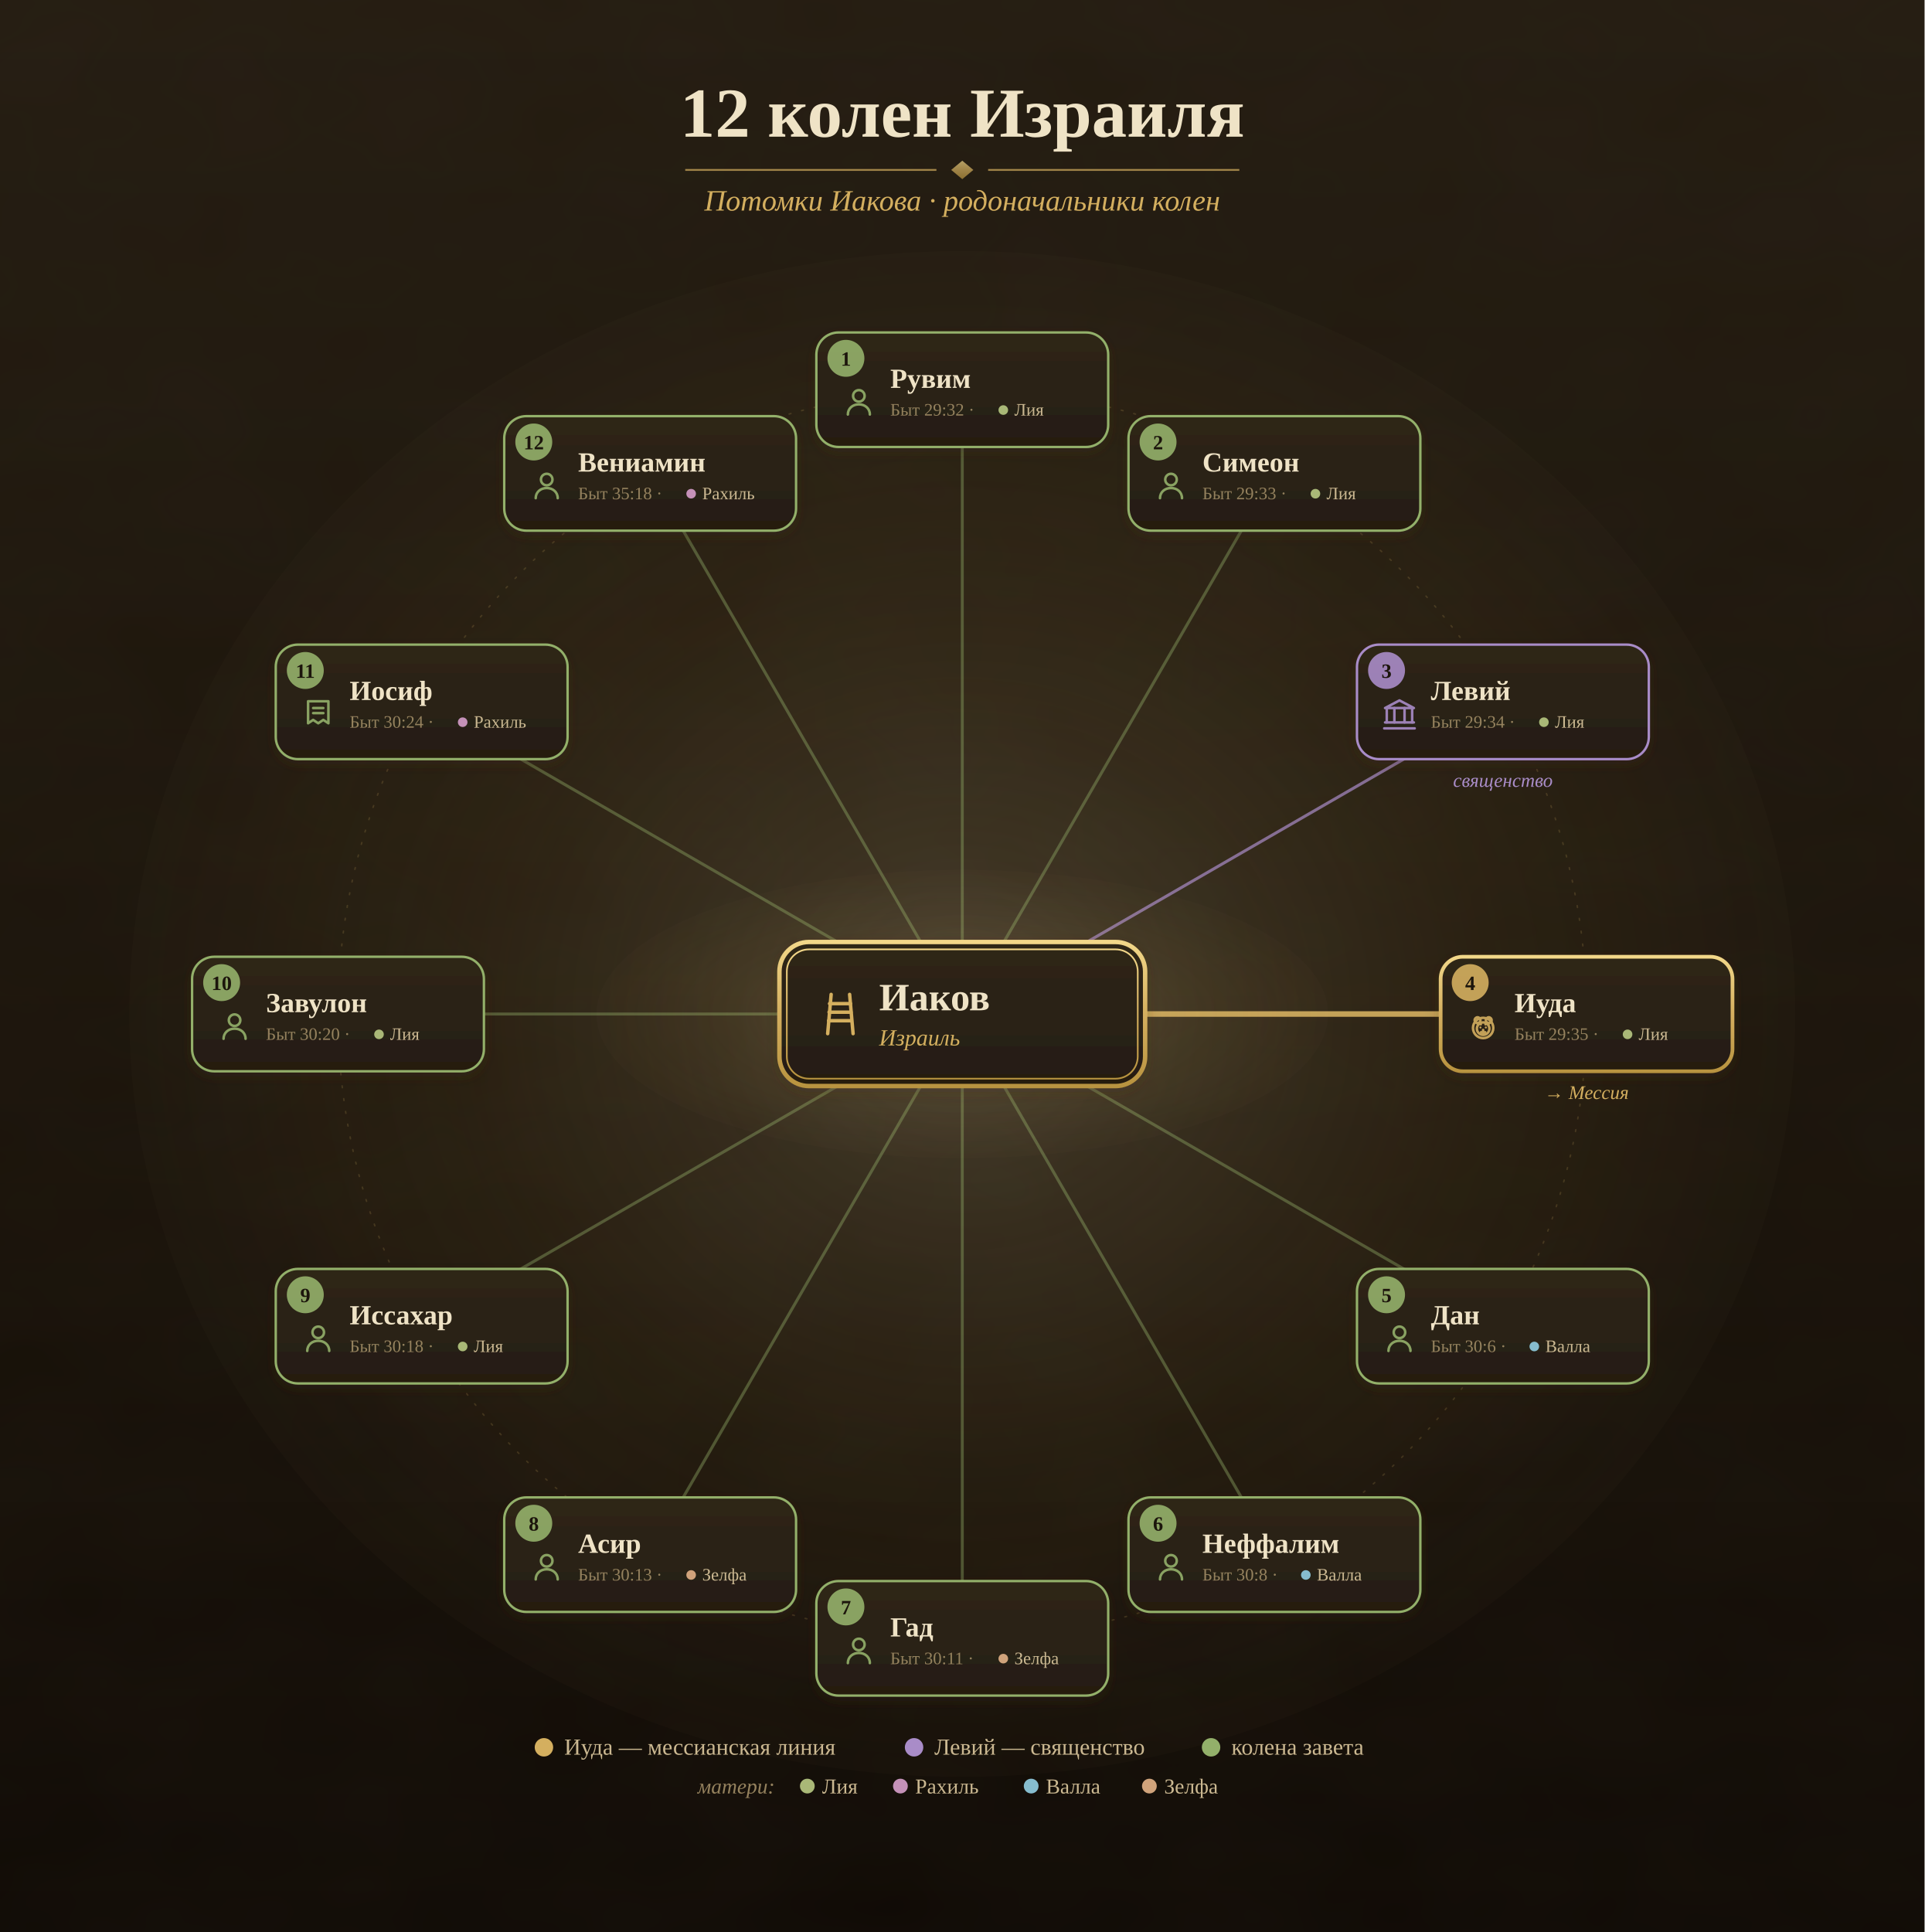
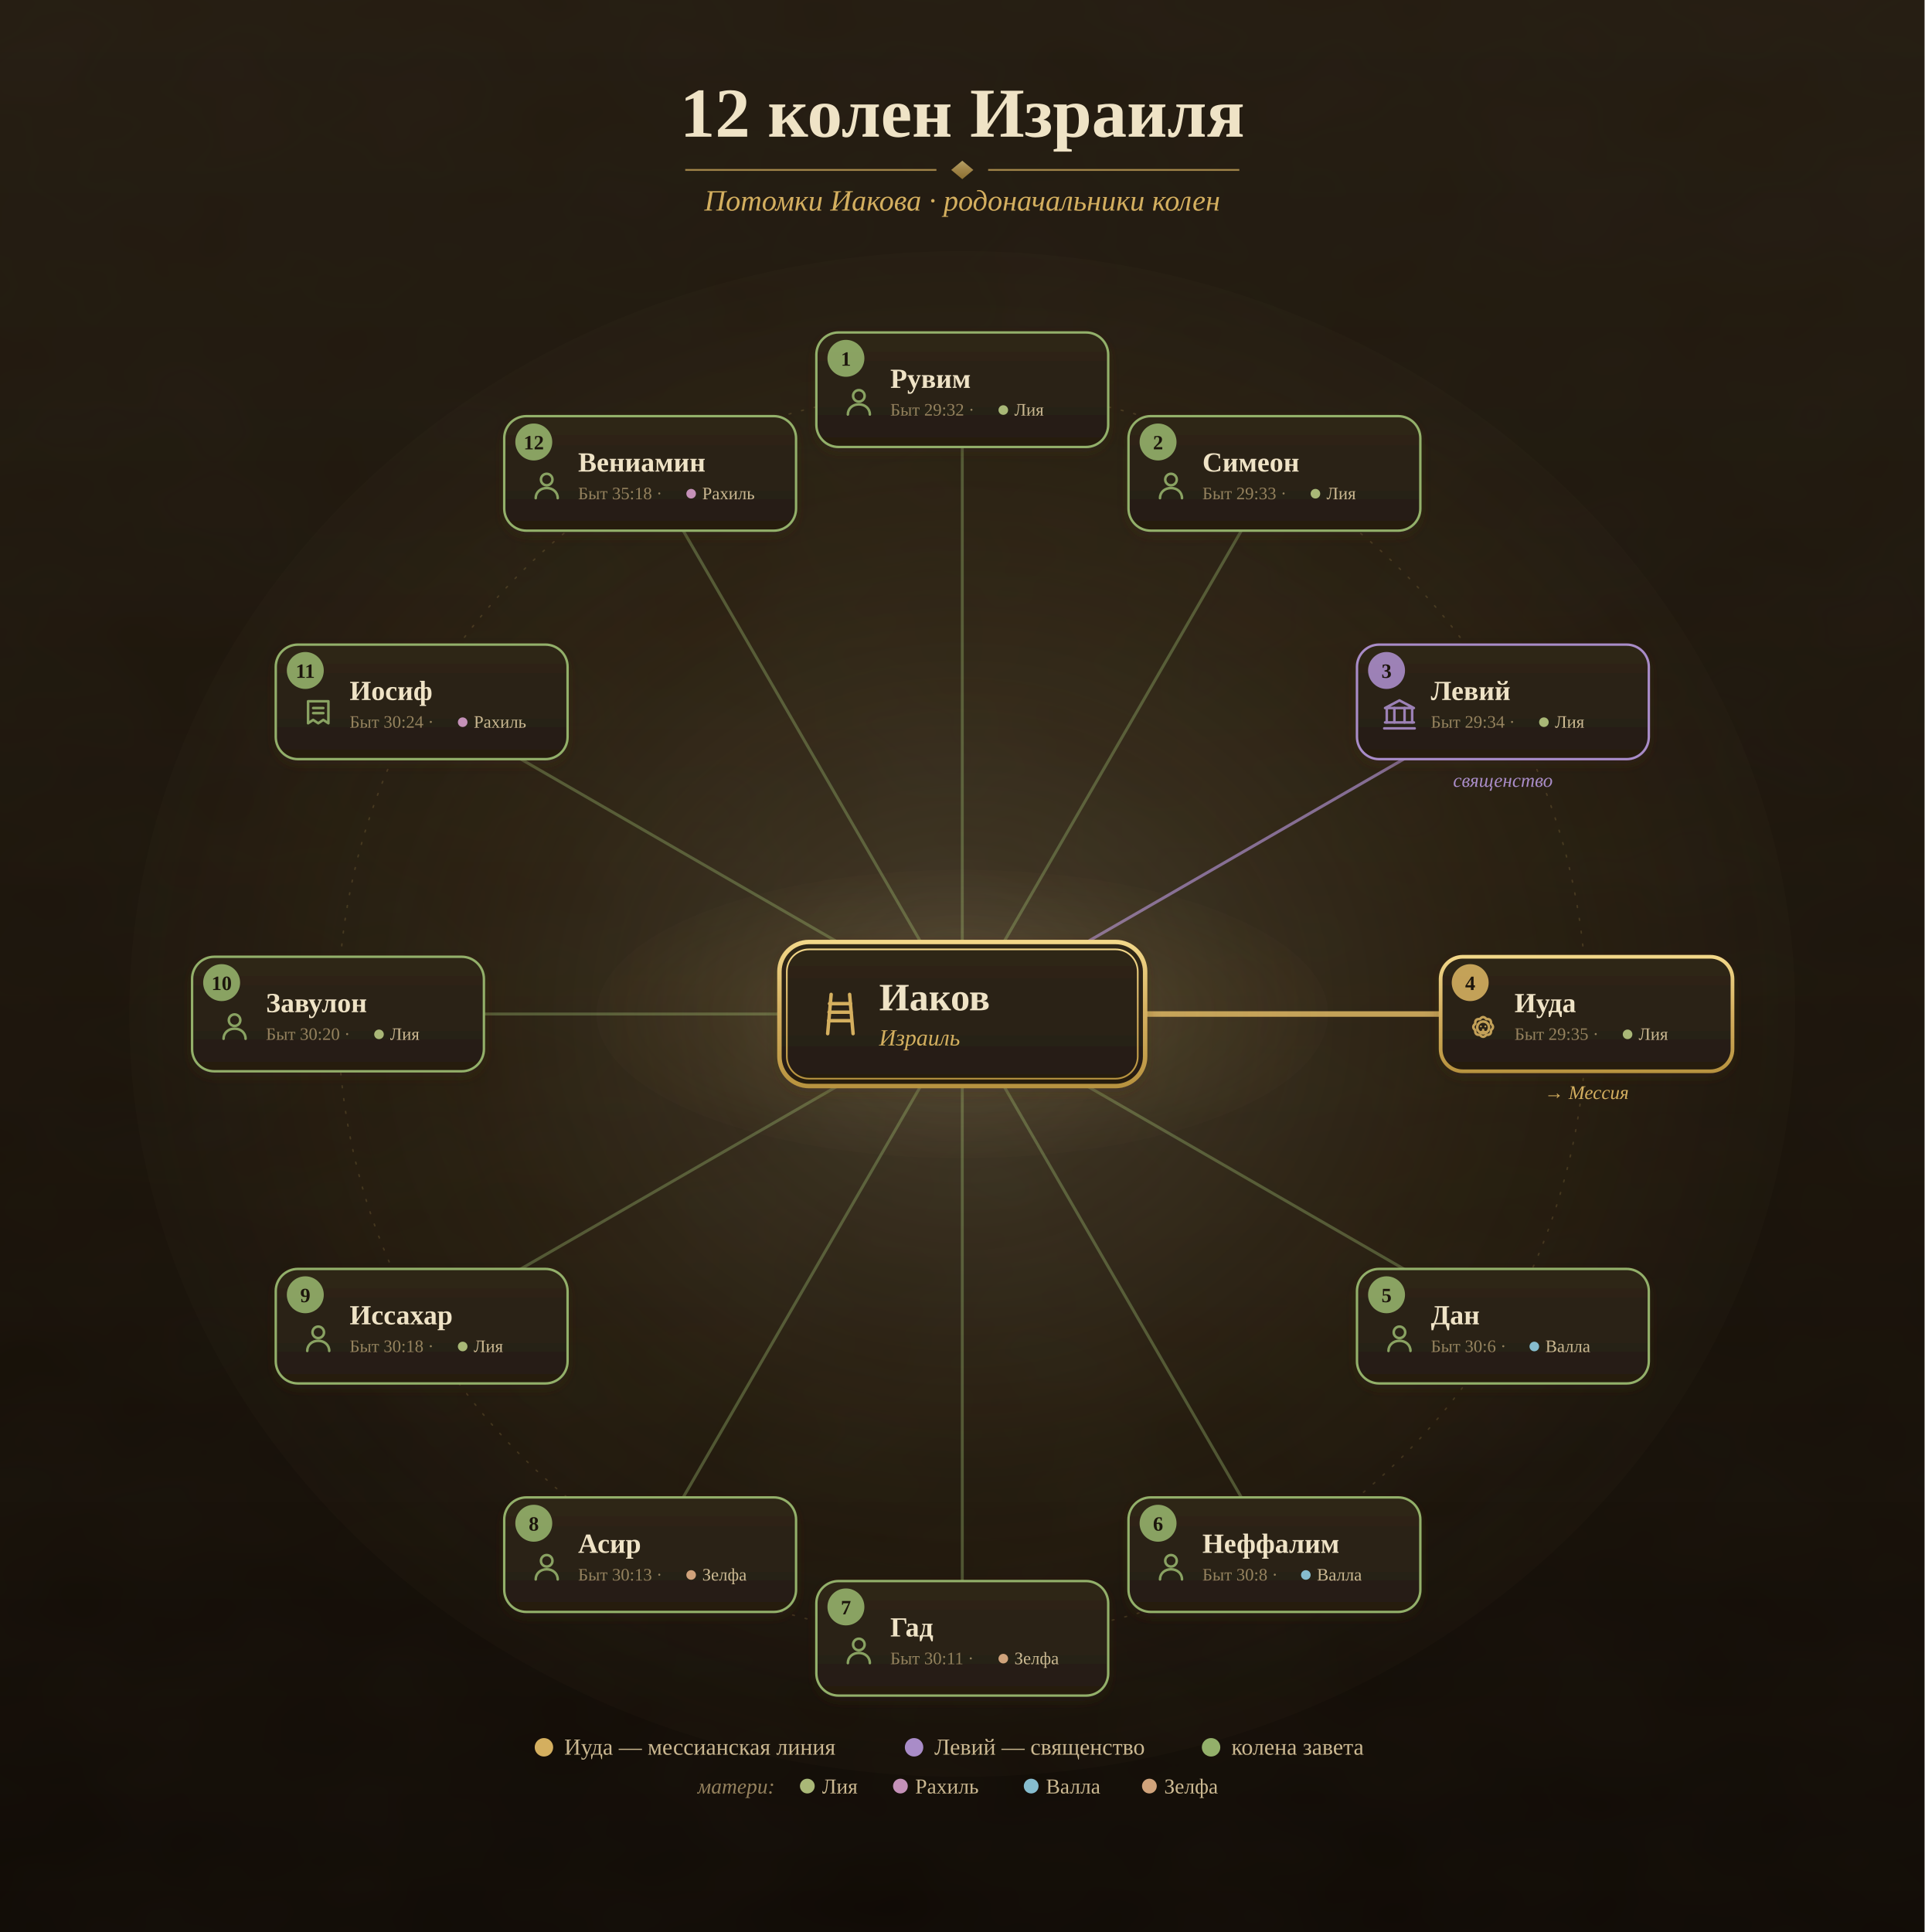
<svg xmlns="http://www.w3.org/2000/svg" viewBox="-521.0 -549.0 1042.0 1046.0" width="1042" height="1046" font-family="Georgia, 'Times New Roman', serif" role="img" aria-label="12 колен Израиля">
  <defs>
    <linearGradient id="paperGrad" x1="0" y1="0" x2="0" y2="1">
      <stop offset="0%" stop-color="#241c11" />
      <stop offset="55%" stop-color="#1b140b" />
      <stop offset="100%" stop-color="#100b06" />
    </linearGradient>
    <linearGradient id="goldGrad" x1="0" y1="0" x2="0" y2="1">
      <stop offset="0%" stop-color="#f2d789" />
      <stop offset="50%" stop-color="#d4af5f" />
      <stop offset="100%" stop-color="#b8933f" />
    </linearGradient>
    <linearGradient id="cardGrad" x1="0" y1="0" x2="0" y2="1">
      <stop offset="0%" stop-color="#2f2617" />
      <stop offset="100%" stop-color="#251d11" />
    </linearGradient>
    <linearGradient id="megaGrad" x1="0" y1="0" x2="0" y2="1">
      <stop offset="0%" stop-color="#261e12" />
      <stop offset="100%" stop-color="#1e1710" />
    </linearGradient>
    <filter id="paperTex" x="-5%" y="-5%" width="110%" height="110%">
      <feTurbulence type="fractalNoise" baseFrequency="0.011 0.017" numOctaves="3" seed="7" stitchTiles="stitch" result="mot" />
      <feColorMatrix in="mot" type="matrix" values="0 0 0 0 0.42  0 0 0 0 0.32  0 0 0 0 0.15  0 0 0 0.06 0" />
    </filter>
    <filter id="grain" x="0" y="0" width="100%" height="100%">
      <feTurbulence type="fractalNoise" baseFrequency="0.9" numOctaves="2" seed="11" stitchTiles="stitch" result="g" />
      <feColorMatrix in="g" type="matrix" values="0 0 0 0 0  0 0 0 0 0  0 0 0 0 0  0 0 0 0.035 0" />
    </filter>
    <filter id="cardShadow" x="-30%" y="-30%" width="160%" height="180%">
      <feDropShadow dx="0" dy="2.2" stdDeviation="3.4" flood-color="#4a3616" flood-opacity="0.26" />
    </filter>
    <filter id="goldSoft" x="-60%" y="-60%" width="220%" height="220%">
      <feGaussianBlur stdDeviation="3.2" />
    </filter>
    <filter id="desat">
      <feColorMatrix type="saturate" values="0.15" />
    </filter>
    <radialGradient id="l1glow" cx="50%" cy="50%" r="60%">
      <stop offset="0%" stop-color="#fff0c8" stop-opacity="0.18" />
      <stop offset="50%" stop-color="#d8b45f" stop-opacity="0.07" />
      <stop offset="80%" stop-color="#d8b45f" stop-opacity="0.02" />
      <stop offset="100%" stop-color="#d8b45f" stop-opacity="0" />
    </radialGradient>
    <symbol id="ic-person" viewBox="0 0 24 24" fill="none" stroke="currentColor" stroke-width="1.5" stroke-linecap="round" stroke-linejoin="round">
      <circle cx="12" cy="8" r="3.4" />
      <path d="M5.5 19c0-3.6 2.9-6 6.5-6s6.5 2.4 6.5 6" />
    </symbol>
    <symbol id="ic-people" viewBox="0 0 24 24" fill="none" stroke="currentColor" stroke-width="1.5" stroke-linecap="round" stroke-linejoin="round">
      <circle cx="8.5" cy="8.6" r="2.7" />
      <circle cx="15.8" cy="9.2" r="2.3" />
      <path d="M3.5 18.5c0-2.9 2.2-4.9 5-4.9 1.4 0 2.6.5 3.5 1.3" />
      <path d="M12.6 18.5c.2-2.4 2-4 4.2-4 2.3 0 4.1 1.8 4.1 4.4" />
    </symbol>
    <symbol id="ic-ark" viewBox="0 0 24 24" fill="none" stroke="currentColor" stroke-width="1.5" stroke-linecap="round" stroke-linejoin="round">
      <path d="M3 12.5c1.6 3 5 4.7 9 4.7s7.4-1.7 9-4.7" />
      <path d="M6.2 12.4V8.8h11.6v3.6" />
      <path d="M9.4 8.8V6.4h5.2v2.4" />
      <path d="M12 6.4V4.6" />
    </symbol>
    <symbol id="ic-tent" viewBox="0 0 24 24" fill="none" stroke="currentColor" stroke-width="1.5" stroke-linecap="round" stroke-linejoin="round">
      <path d="M3 18.5 12 4l9 14.5" />
      <path d="M12 4v14.5" />
      <path d="M9.6 18.5c.3-2 1.1-3.4 2.4-3.4s2.1 1.4 2.4 3.4" />
    </symbol>
    <symbol id="ic-ladder" viewBox="0 0 24 24" fill="none" stroke="currentColor" stroke-width="1.5" stroke-linecap="round" stroke-linejoin="round">
      <path d="M8 3.5 6.5 20.5M16 3.5 17.5 20.5" />
      <path d="M7.3 7.5h9.1M7.1 11.2h9.5M6.9 14.9h9.9" />
    </symbol>
    <symbol id="ic-lion" viewBox="0 0 24 24" fill="none" stroke="currentColor" stroke-width="1.5" stroke-linecap="round" stroke-linejoin="round">
-       <circle cx="8.7" cy="8" r="1.7" />
-       <circle cx="15.3" cy="8" r="1.7" />
-       <circle cx="12" cy="12.6" r="6" />
-       <circle cx="12" cy="13" r="3.7" />
-       <circle cx="10.4" cy="12.3" r=".62" fill="currentColor" stroke="none" />
-       <circle cx="13.6" cy="12.3" r=".62" fill="currentColor" stroke="none" />
-       <path d="M12 13.8v1.2M10.8 15.1c.75.55 1.65.55 2.4 0" />
-       <path d="M8.9 10.4c.5-.45 1.2-.45 1.7 0M13.4 10.4c.5-.45 1.2-.45 1.7 0" />
+       <path d="M16.62 10.09 Q19 12 16.62 13.91 Q16.95 16.95 13.91 16.62 Q12 19 10.09 16.62 Q7.05 16.95 7.38 13.91 Q5 12 7.38 10.09 Q7.05 7.05 10.09 7.38 Q12 5 13.91 7.38 Q16.95 7.05 16.62 10.09 Z" />
+       <circle cx="12" cy="12.3" r="3.5" />
+       <circle cx="10.7" cy="11.7" r=".55" fill="currentColor" stroke="none" />
+       <circle cx="13.3" cy="11.7" r=".55" fill="currentColor" stroke="none" />
+       <path d="M11.2 13.1h1.6l-.8 1z" fill="currentColor" stroke="none" />
+       <path d="M12 14.1v.7M10.8 15c.7.5 1.7.5 2.4 0" />
    </symbol>
    <symbol id="ic-crown" viewBox="0 0 24 24" fill="none" stroke="currentColor" stroke-width="1.5" stroke-linecap="round" stroke-linejoin="round">
      <path d="M4 16.5 3 7l5 4 4-6.5 4 6.5 5-4-1 9.5z" />
      <path d="M4 16.5h16" />
    </symbol>
    <symbol id="ic-cross" viewBox="0 0 24 24" fill="none" stroke="currentColor" stroke-width="1.5" stroke-linecap="round" stroke-linejoin="round">
      <path d="M12 3.2v17.6M6.6 9.2h10.8" />
    </symbol>
    <symbol id="ic-tree" viewBox="0 0 24 24" fill="none" stroke="currentColor" stroke-width="1.5" stroke-linecap="round" stroke-linejoin="round">
-       <path d="M12 21v-6" />
-       <path d="M12 15c-3.6 0-5.4-2.3-5.4-4.8 0-1 .4-2 .9-2.6-.3-.6-.4-1.3-.2-2 .8.1 1.5.5 2 1.1.6-1 1.6-1.9 2.7-1.9s2.1.9 2.7 1.9c.5-.6 1.2-1 2-1.1.2.7.1 1.4-.2 2 .5.6.9 1.6.9 2.6C17.4 12.7 15.6 15 12 15z" />
+       <path d="M12 21v-6.4" />
+       <path d="M9.2 15c-2.3 0-4-1.6-4-3.7 0-1.4.8-2.6 2-3.2-.1-.3-.1-.5-.1-.8 0-1.9 1.5-3.4 3.4-3.4 1.2 0 2.3.6 2.9 1.6.5-.3 1.1-.5 1.7-.5 1.9 0 3.4 1.5 3.4 3.4 0 .3 0 .5-.1.8 1.1.5 1.9 1.7 1.9 3.1 0 2.1-1.7 3.7-4 3.7z" />
+       <path d="M12 15.2 9.9 13M12 12.6l2-2" />
    </symbol>
    <symbol id="ic-scroll" viewBox="0 0 24 24" fill="none" stroke="currentColor" stroke-width="1.5" stroke-linecap="round" stroke-linejoin="round">
      <path d="M7 5.5h10.5v11a2.5 2.5 0 0 1-2.5 2.5H6.5" />
      <path d="M9.5 9h5.5M9.5 12h5.5" />
      <path d="M7 5.5A2 2 0 0 0 5 7.5 2 2 0 0 0 7 9.5M6.5 19a2.2 2.2 0 0 0 2.2-2.2V7.5" />
    </symbol>
    <symbol id="ic-book" viewBox="0 0 24 24" fill="none" stroke="currentColor" stroke-width="1.5" stroke-linecap="round" stroke-linejoin="round">
      <path d="M12 6.2v13" />
      <path d="M12 6.2C10.4 5 8.4 4.6 5.5 4.6v12.6c2.9 0 4.9.4 6.5 1.6 1.6-1.2 3.6-1.6 6.5-1.6V4.6c-2.9 0-4.9.4-6.5 1.6z" />
    </symbol>
    <symbol id="ic-temple" viewBox="0 0 24 24" fill="none" stroke="currentColor" stroke-width="1.5" stroke-linecap="round" stroke-linejoin="round">
      <path d="M3.5 8 12 3.5 20.5 8z" />
      <path d="M4.5 8v8.5M9 8v8.5M15 8v8.5M19.5 8v8.5" />
      <path d="M3 20h18M3.5 16.5h17" />
    </symbol>
    <symbol id="ic-menorah" viewBox="0 0 24 24" fill="none" stroke="currentColor" stroke-width="1.5" stroke-linecap="round" stroke-linejoin="round">
-       <path d="M12 5v13" />
-       <path d="M8 8v2.5M16 8v2.5M5.5 9.5v3M18.5 9.5v3" />
-       <path d="M8 10.5c0 1.5-2.5 1.5-2.5 0M16 10.5c0 1.5 2.5 1.5 2.5 0" />
-       <path d="M8.5 18h7" />
+       <path d="M12 16.5V7" />
+       <path d="M12 12.4c0-2.1-1-3.4-2.9-3.4M9.1 9V7" />
+       <path d="M12 13.1c0-2.9-1.8-4.6-4.4-4.6M7.6 8.5V7" />
+       <path d="M12 13.8c0-3.7-2.6-5.8-5.9-5.8M6.1 8V7" />
+       <path d="M12 12.4c0-2.1 1-3.4 2.9-3.4M14.9 9V7" />
+       <path d="M12 13.1c0-2.9 1.8-4.6 4.4-4.6M16.4 8.5V7" />
+       <path d="M12 13.8c0-3.7 2.6-5.8 5.9-5.8M17.9 8V7" />
+       <path d="M9.5 16.5h5M10.7 18.6h2.6M12 16.5v2.1" />
    </symbol>
    <symbol id="ic-camel" viewBox="0 0 24 24" fill="none" stroke="currentColor" stroke-width="1.5" stroke-linecap="round" stroke-linejoin="round">
-       <path d="M4 17.5v-2.3c0-.9.7-1.6 1.6-1.6.6 0 1.1.3 1.4.8.5-1.9 1.3-3.4 2.4-3.4 1 0 1.7 1.1 2.2 2.6.5-1 1.2-1.7 2.1-1.7 1.4 0 2.3 1.6 2.3 3.8v3.4" />
-       <path d="M18 17.5v-4.2c0-.7.3-1.3.9-1.3" />
-       <path d="M6.5 17.5v1.8M9.5 17.5v1.8M13.5 17.5v1.8M16.5 17.5v1.8" />
+       <path d="M3.6 15c-.4-1.9.4-3.4 1.6-3.4.8 0 1.4.7 1.7 1.9.5-2.3 1.5-3.8 2.8-3.8 1.1 0 1.9 1.2 2.4 3.1" />
+       <path d="M12.1 12.8c.4-2.3 1.4-3.9 2.8-3.9.8 0 1.4.5 1.8 1.2l.8 1.6c.3.6-.1 1.3-.6 1.6" />
+       <path d="M5.6 15.2 6 19M8.4 14.1l.2 5.3M12.2 13.1l.2 6.3M15.4 14.6l.2 4.8" />
+     </symbol>
+     <symbol id="ic-ram" viewBox="0 0 24 24" fill="none" stroke="currentColor" stroke-width="1.5" stroke-linecap="round" stroke-linejoin="round">
+       <path d="M12 10.4c-1.5 0-2.6 1.2-2.6 2.9 0 2 1.2 3.5 2.6 3.5s2.6-1.5 2.6-3.5c0-1.7-1.1-2.9-2.6-2.9z" />
+       <circle cx="11" cy="12.9" r=".5" fill="currentColor" stroke="none" />
+       <circle cx="13" cy="12.9" r=".5" fill="currentColor" stroke="none" />
+       <path d="M12 14.5v.9M11.2 15.7c.5.4 1.1.4 1.6 0" />
+       <path d="M9.5 11C9 8.8 7.2 7.4 5.4 8.1 3.7 8.7 3.1 10.7 4 12.3c.7 1.3 2.2 1.7 3.2.9.8-.65.9-1.9.1-2.6-.6-.55-1.6-.35-1.9.45" />
+       <path d="M14.5 11c.5-2.2 2.3-3.6 4.1-2.9 1.7.6 2.3 2.6 1.4 4.2-.7 1.3-2.2 1.7-3.2.9-.8-.65-.9-1.9-.1-2.6.6-.55 1.6-.35 1.9.45" />
    </symbol>
    <symbol id="ic-mountain" viewBox="0 0 24 24" fill="none" stroke="currentColor" stroke-width="1.5" stroke-linecap="round" stroke-linejoin="round">
      <path d="M2.5 18.5 9 8l3.2 4.8L15 8.5l6.5 10z" />
      <path d="M7.4 10.4 9 8l1.6 2.4" />
    </symbol>
    <symbol id="ic-gate" viewBox="0 0 24 24" fill="none" stroke="currentColor" stroke-width="1.5" stroke-linecap="round" stroke-linejoin="round">
      <path d="M5 20V9a7 7 0 0 1 14 0v11" />
      <path d="M5 20h14" />
      <path d="M9 20v-7a3 3 0 0 1 6 0v7" />
    </symbol>
    <symbol id="ic-tribes" viewBox="0 0 24 24" fill="none" stroke="currentColor" stroke-width="1.5" stroke-linecap="round" stroke-linejoin="round">
      <path d="M6 4h12v13l-3-2-3 2-3-2-3 2z" />
      <path d="M9 8h6M9 11h6" />
    </symbol>
    <symbol id="ic-globe" viewBox="0 0 24 24" fill="none" stroke="currentColor" stroke-width="1.5" stroke-linecap="round" stroke-linejoin="round">
      <circle cx="12" cy="12" r="8.2" />
      <path d="M3.8 12h16.4M12 3.8v16.4" />
      <path d="M12 3.8c2.6 2.3 4 5.2 4 8.2s-1.4 5.9-4 8.2c-2.6-2.3-4-5.2-4-8.2s1.4-5.9 4-8.2z" />
    </symbol>
  </defs>
  <rect x="-521.0" y="-549.0" width="1042.0" height="1046.0" fill="url(#paperGrad)" />
  <rect x="-521.0" y="-549.0" width="1042.0" height="1046.0" filter="url(#paperTex)" opacity="0.5" />
  <ellipse cx="0" cy="0" rx="451.0" ry="413.0" fill="url(#l1glow)" />
  <text x="0" y="-475.0" text-anchor="middle" font-size="38" fill="#efe3c6" font-weight="bold">12 колен Израиля</text>
  <g stroke="#d4af5f" stroke-width="1" opacity="0.7">
    <line x1="-150" y1="-457.0" x2="-14" y2="-457.0" />
    <line x1="14" y1="-457.0" x2="150" y2="-457.0" />
    <path d="M0 -462.0 l6 5 -6 5 -6 -5z" fill="url(#goldGrad)" stroke="none" />
  </g>
  <text x="0" y="-435.0" text-anchor="middle" font-size="16" fill="#d4af5f" font-style="italic">Потомки Иакова · родоначальники колен</text>
  <circle cx="0" cy="0" r="338.0" fill="none" stroke="#d4af5f" stroke-width="0.8" opacity="0.18" stroke-dasharray="1 6" stroke-linecap="round" />
  <line x1="0" y1="0" x2="0.0" y2="-338.0" stroke="#93b06a" stroke-width="1.6" opacity="0.4" stroke-linecap="round" />
  <line x1="0" y1="0" x2="169.0" y2="-292.7" stroke="#93b06a" stroke-width="1.6" opacity="0.4" stroke-linecap="round" />
  <line x1="0" y1="0" x2="292.7" y2="-169.0" stroke="#a98cc8" stroke-width="1.6" opacity="0.7" stroke-linecap="round" />
  <line x1="0" y1="0" x2="338.0" y2="0.0" stroke="#f4dc94" stroke-width="7" opacity="0.4" filter="url(#goldSoft)" />
  <line x1="0" y1="0" x2="338.0" y2="0.0" stroke="#d4af5f" stroke-width="3" opacity="0.9" stroke-linecap="round" />
  <line x1="0" y1="0" x2="292.7" y2="169.0" stroke="#93b06a" stroke-width="1.6" opacity="0.4" stroke-linecap="round" />
  <line x1="0" y1="0" x2="169.0" y2="292.7" stroke="#93b06a" stroke-width="1.6" opacity="0.4" stroke-linecap="round" />
  <line x1="0" y1="0" x2="0.0" y2="338.0" stroke="#93b06a" stroke-width="1.6" opacity="0.4" stroke-linecap="round" />
  <line x1="0" y1="0" x2="-169.0" y2="292.7" stroke="#93b06a" stroke-width="1.6" opacity="0.4" stroke-linecap="round" />
  <line x1="0" y1="0" x2="-292.7" y2="169.0" stroke="#93b06a" stroke-width="1.6" opacity="0.4" stroke-linecap="round" />
  <line x1="0" y1="0" x2="-338.0" y2="0.0" stroke="#93b06a" stroke-width="1.6" opacity="0.4" stroke-linecap="round" />
  <line x1="0" y1="0" x2="-292.7" y2="-169.0" stroke="#93b06a" stroke-width="1.6" opacity="0.4" stroke-linecap="round" />
  <line x1="0" y1="0" x2="-169.0" y2="-292.7" stroke="#93b06a" stroke-width="1.6" opacity="0.4" stroke-linecap="round" />
  <g filter="url(#cardShadow)">
    <rect x="-79.0" y="-369.0" width="158.0" height="62.0" rx="12" fill="url(#cardGrad)" stroke="#93b06a" stroke-width="1.3" />
  </g>
  <circle cx="-63.0" cy="-355.0" r="10" fill="#93b06a" opacity="0.9" />
  <text x="-63.0" y="-351.0" text-anchor="middle" font-size="11" fill="#1c150c" font-weight="bold">1</text>
  <use href="#ic-person" x="-67.0" y="-342.0" width="22" height="22" color="#93b06a" opacity="0.9" />
  <text x="-39.0" y="-339.0" font-size="15" fill="#efe3c6" font-weight="bold">Рувим</text>
  <text x="-39.0" y="-324.0" font-size="9.5" fill="#94815d">Быт 29:32 ·</text>
  <circle cx="22.2" cy="-327.0" r="2.6" fill="#a9b877" />
  <text x="28.2" y="-324.0" font-size="9.5" fill="#cbb891">Лия</text>
  <g filter="url(#cardShadow)">
    <rect x="90.0" y="-323.7" width="158.0" height="62.0" rx="12" fill="url(#cardGrad)" stroke="#93b06a" stroke-width="1.3" />
  </g>
  <circle cx="106.0" cy="-309.7" r="10" fill="#93b06a" opacity="0.9" />
  <text x="106.0" y="-305.7" text-anchor="middle" font-size="11" fill="#1c150c" font-weight="bold">2</text>
  <use href="#ic-person" x="102.0" y="-296.7" width="22" height="22" color="#93b06a" opacity="0.9" />
  <text x="130.0" y="-293.7" font-size="15" fill="#efe3c6" font-weight="bold">Симеон</text>
  <text x="130.0" y="-278.7" font-size="9.5" fill="#94815d">Быт 29:33 ·</text>
  <circle cx="191.2" cy="-281.7" r="2.6" fill="#a9b877" />
  <text x="197.2" y="-278.7" font-size="9.5" fill="#cbb891">Лия</text>
  <g filter="url(#cardShadow)">
    <rect x="213.7" y="-200.0" width="158.0" height="62.0" rx="12" fill="url(#cardGrad)" stroke="#a98cc8" stroke-width="1.3" />
  </g>
  <circle cx="229.7" cy="-186.0" r="10" fill="#a98cc8" opacity="0.9" />
  <text x="229.7" y="-182.0" text-anchor="middle" font-size="11" fill="#1c150c" font-weight="bold">3</text>
  <use href="#ic-temple" x="225.7" y="-173.0" width="22" height="22" color="#a98cc8" opacity="0.9" />
  <text x="253.7" y="-170.0" font-size="15" fill="#efe3c6" font-weight="bold">Левий</text>
  <text x="253.7" y="-155.0" font-size="9.5" fill="#94815d">Быт 29:34 ·</text>
  <circle cx="314.9" cy="-158.0" r="2.6" fill="#a9b877" />
  <text x="320.9" y="-155.0" font-size="9.5" fill="#cbb891">Лия</text>
  <text x="292.7" y="-123.0" text-anchor="middle" font-size="10.5" fill="#a98cc8" font-style="italic">священство</text>
  <g filter="url(#cardShadow)">
    <rect x="259.0" y="-31.0" width="158.0" height="62.0" rx="12" fill="url(#cardGrad)" stroke="url(#goldGrad)" stroke-width="2" />
  </g>
  <circle cx="275.0" cy="-17.0" r="10" fill="#d4af5f" opacity="0.9" />
  <text x="275.0" y="-13.0" text-anchor="middle" font-size="11" fill="#1c150c" font-weight="bold">4</text>
  <use href="#ic-lion" x="271.0" y="-4.0" width="22" height="22" color="#d4af5f" opacity="0.9" />
  <text x="299.0" y="-1.0" font-size="15" fill="#efe3c6" font-weight="bold">Иуда</text>
  <text x="299.0" y="14.0" font-size="9.5" fill="#94815d">Быт 29:35 ·</text>
  <circle cx="360.2" cy="11.0" r="2.6" fill="#a9b877" />
  <text x="366.2" y="14.0" font-size="9.5" fill="#cbb891">Лия</text>
  <text x="338.0" y="46.0" text-anchor="middle" font-size="10.5" fill="#d4af5f" font-style="italic">→ Мессия</text>
  <g filter="url(#cardShadow)">
    <rect x="213.7" y="138.0" width="158.0" height="62.0" rx="12" fill="url(#cardGrad)" stroke="#93b06a" stroke-width="1.3" />
  </g>
  <circle cx="229.7" cy="152.0" r="10" fill="#93b06a" opacity="0.9" />
  <text x="229.7" y="156.0" text-anchor="middle" font-size="11" fill="#1c150c" font-weight="bold">5</text>
  <use href="#ic-person" x="225.7" y="165.0" width="22" height="22" color="#93b06a" opacity="0.9" />
  <text x="253.7" y="168.0" font-size="15" fill="#efe3c6" font-weight="bold">Дан</text>
  <text x="253.7" y="183.0" font-size="9.5" fill="#94815d">Быт 30:6 ·</text>
  <circle cx="309.7" cy="180.0" r="2.6" fill="#86bcce" />
  <text x="315.7" y="183.0" font-size="9.5" fill="#cbb891">Валла</text>
  <g filter="url(#cardShadow)">
    <rect x="90.0" y="261.7" width="158.0" height="62.0" rx="12" fill="url(#cardGrad)" stroke="#93b06a" stroke-width="1.3" />
  </g>
  <circle cx="106.0" cy="275.7" r="10" fill="#93b06a" opacity="0.9" />
  <text x="106.0" y="279.7" text-anchor="middle" font-size="11" fill="#1c150c" font-weight="bold">6</text>
  <use href="#ic-person" x="102.0" y="288.7" width="22" height="22" color="#93b06a" opacity="0.9" />
  <text x="130.0" y="291.7" font-size="15" fill="#efe3c6" font-weight="bold">Неффалим</text>
  <text x="130.0" y="306.7" font-size="9.5" fill="#94815d">Быт 30:8 ·</text>
  <circle cx="186.0" cy="303.7" r="2.6" fill="#86bcce" />
  <text x="192.0" y="306.7" font-size="9.5" fill="#cbb891">Валла</text>
  <g filter="url(#cardShadow)">
    <rect x="-79.0" y="307.0" width="158.0" height="62.0" rx="12" fill="url(#cardGrad)" stroke="#93b06a" stroke-width="1.3" />
  </g>
  <circle cx="-63.0" cy="321.0" r="10" fill="#93b06a" opacity="0.9" />
  <text x="-63.0" y="325.0" text-anchor="middle" font-size="11" fill="#1c150c" font-weight="bold">7</text>
  <use href="#ic-person" x="-67.0" y="334.0" width="22" height="22" color="#93b06a" opacity="0.9" />
  <text x="-39.0" y="337.0" font-size="15" fill="#efe3c6" font-weight="bold">Гад</text>
  <text x="-39.0" y="352.0" font-size="9.5" fill="#94815d">Быт 30:11 ·</text>
  <circle cx="22.2" cy="349.0" r="2.6" fill="#d0a37b" />
  <text x="28.2" y="352.0" font-size="9.5" fill="#cbb891">Зелфа</text>
  <g filter="url(#cardShadow)">
    <rect x="-248.0" y="261.7" width="158.0" height="62.0" rx="12" fill="url(#cardGrad)" stroke="#93b06a" stroke-width="1.3" />
  </g>
  <circle cx="-232.0" cy="275.7" r="10" fill="#93b06a" opacity="0.9" />
  <text x="-232.0" y="279.7" text-anchor="middle" font-size="11" fill="#1c150c" font-weight="bold">8</text>
  <use href="#ic-person" x="-236.0" y="288.7" width="22" height="22" color="#93b06a" opacity="0.9" />
  <text x="-208.0" y="291.7" font-size="15" fill="#efe3c6" font-weight="bold">Асир</text>
  <text x="-208.0" y="306.7" font-size="9.5" fill="#94815d">Быт 30:13 ·</text>
  <circle cx="-146.8" cy="303.7" r="2.6" fill="#d0a37b" />
  <text x="-140.8" y="306.7" font-size="9.5" fill="#cbb891">Зелфа</text>
  <g filter="url(#cardShadow)">
    <rect x="-371.7" y="138.0" width="158.0" height="62.0" rx="12" fill="url(#cardGrad)" stroke="#93b06a" stroke-width="1.3" />
  </g>
  <circle cx="-355.7" cy="152.0" r="10" fill="#93b06a" opacity="0.9" />
  <text x="-355.7" y="156.0" text-anchor="middle" font-size="11" fill="#1c150c" font-weight="bold">9</text>
  <use href="#ic-person" x="-359.7" y="165.0" width="22" height="22" color="#93b06a" opacity="0.9" />
  <text x="-331.7" y="168.0" font-size="15" fill="#efe3c6" font-weight="bold">Иссахар</text>
  <text x="-331.7" y="183.0" font-size="9.5" fill="#94815d">Быт 30:18 ·</text>
  <circle cx="-270.5" cy="180.0" r="2.6" fill="#a9b877" />
  <text x="-264.5" y="183.0" font-size="9.5" fill="#cbb891">Лия</text>
  <g filter="url(#cardShadow)">
    <rect x="-417.0" y="-31.0" width="158.0" height="62.0" rx="12" fill="url(#cardGrad)" stroke="#93b06a" stroke-width="1.3" />
  </g>
  <circle cx="-401.0" cy="-17.0" r="10" fill="#93b06a" opacity="0.9" />
  <text x="-401.0" y="-13.0" text-anchor="middle" font-size="11" fill="#1c150c" font-weight="bold">10</text>
  <use href="#ic-person" x="-405.0" y="-4.0" width="22" height="22" color="#93b06a" opacity="0.9" />
  <text x="-377.0" y="-1.0" font-size="15" fill="#efe3c6" font-weight="bold">Завулон</text>
  <text x="-377.0" y="14.0" font-size="9.5" fill="#94815d">Быт 30:20 ·</text>
  <circle cx="-315.8" cy="11.0" r="2.6" fill="#a9b877" />
  <text x="-309.8" y="14.0" font-size="9.5" fill="#cbb891">Лия</text>
  <g filter="url(#cardShadow)">
    <rect x="-371.7" y="-200.0" width="158.0" height="62.0" rx="12" fill="url(#cardGrad)" stroke="#93b06a" stroke-width="1.3" />
  </g>
  <circle cx="-355.7" cy="-186.0" r="10" fill="#93b06a" opacity="0.9" />
  <text x="-355.7" y="-182.0" text-anchor="middle" font-size="11" fill="#1c150c" font-weight="bold">11</text>
  <use href="#ic-tribes" x="-359.7" y="-173.0" width="22" height="22" color="#93b06a" opacity="0.9" />
  <text x="-331.7" y="-170.0" font-size="15" fill="#efe3c6" font-weight="bold">Иосиф</text>
  <text x="-331.7" y="-155.0" font-size="9.5" fill="#94815d">Быт 30:24 ·</text>
  <circle cx="-270.5" cy="-158.0" r="2.6" fill="#c491b8" />
  <text x="-264.5" y="-155.0" font-size="9.5" fill="#cbb891">Рахиль</text>
  <g filter="url(#cardShadow)">
    <rect x="-248.0" y="-323.7" width="158.0" height="62.0" rx="12" fill="url(#cardGrad)" stroke="#93b06a" stroke-width="1.3" />
  </g>
  <circle cx="-232.0" cy="-309.7" r="10" fill="#93b06a" opacity="0.9" />
  <text x="-232.0" y="-305.7" text-anchor="middle" font-size="11" fill="#1c150c" font-weight="bold">12</text>
  <use href="#ic-person" x="-236.0" y="-296.7" width="22" height="22" color="#93b06a" opacity="0.9" />
  <text x="-208.0" y="-293.7" font-size="15" fill="#efe3c6" font-weight="bold">Вениамин</text>
  <text x="-208.0" y="-278.7" font-size="9.5" fill="#94815d">Быт 35:18 ·</text>
  <circle cx="-146.8" cy="-281.7" r="2.6" fill="#c491b8" />
  <text x="-140.8" y="-278.7" font-size="9.5" fill="#cbb891">Рахиль</text>
  <ellipse cx="0" cy="0" rx="198.0" ry="78.0" fill="url(#l1glow)" />
  <g filter="url(#cardShadow)">
    <rect x="-99.0" y="-39.0" width="198.0" height="78.0" rx="16" fill="url(#cardGrad)" stroke="url(#goldGrad)" stroke-width="2.4" />
    <rect x="-95.0" y="-35.0" width="190.0" height="70.0" rx="12" fill="none" stroke="url(#goldGrad)" stroke-width="0.9" />
  </g>
  <use href="#ic-ladder" x="-81.0" y="-15.0" width="30" height="30" color="#d4af5f" opacity="1" />
  <text x="-45.0" y="-2.0" font-size="21" fill="#efe3c6" font-weight="bold">Иаков</text>
  <text x="-45.0" y="17.0" font-size="12.5" fill="#d4af5f" font-style="italic">Израиль</text>
  <circle cx="-226.5" cy="397.0" r="5" fill="#d4af5f" />
  <text x="-215.5" y="401.0" font-size="12.5" fill="#cbb891">Иуда — мессианская линия</text>
  <circle cx="-26.1" cy="397.0" r="5" fill="#a98cc8" />
  <text x="-15.1" y="401.0" font-size="12.5" fill="#cbb891">Левий — священство</text>
  <circle cx="134.7" cy="397.0" r="5" fill="#93b06a" />
  <text x="145.7" y="401.0" font-size="12.5" fill="#cbb891">колена завета</text>
  <text x="-143.3" y="422.0" font-size="11.5" fill="#94815d" font-style="italic">матери:</text>
  <circle cx="-83.9" cy="418.0" r="4" fill="#a9b877" />
  <text x="-75.9" y="422.0" font-size="11.5" fill="#cbb891">Лия</text>
  <circle cx="-33.5" cy="418.0" r="4" fill="#c491b8" />
  <text x="-25.5" y="422.0" font-size="11.5" fill="#cbb891">Рахиль</text>
  <circle cx="37.3" cy="418.0" r="4" fill="#86bcce" />
  <text x="45.3" y="422.0" font-size="11.5" fill="#cbb891">Валла</text>
  <circle cx="101.3" cy="418.0" r="4" fill="#d0a37b" />
  <text x="109.3" y="422.0" font-size="11.5" fill="#cbb891">Зелфа</text>
</svg>
